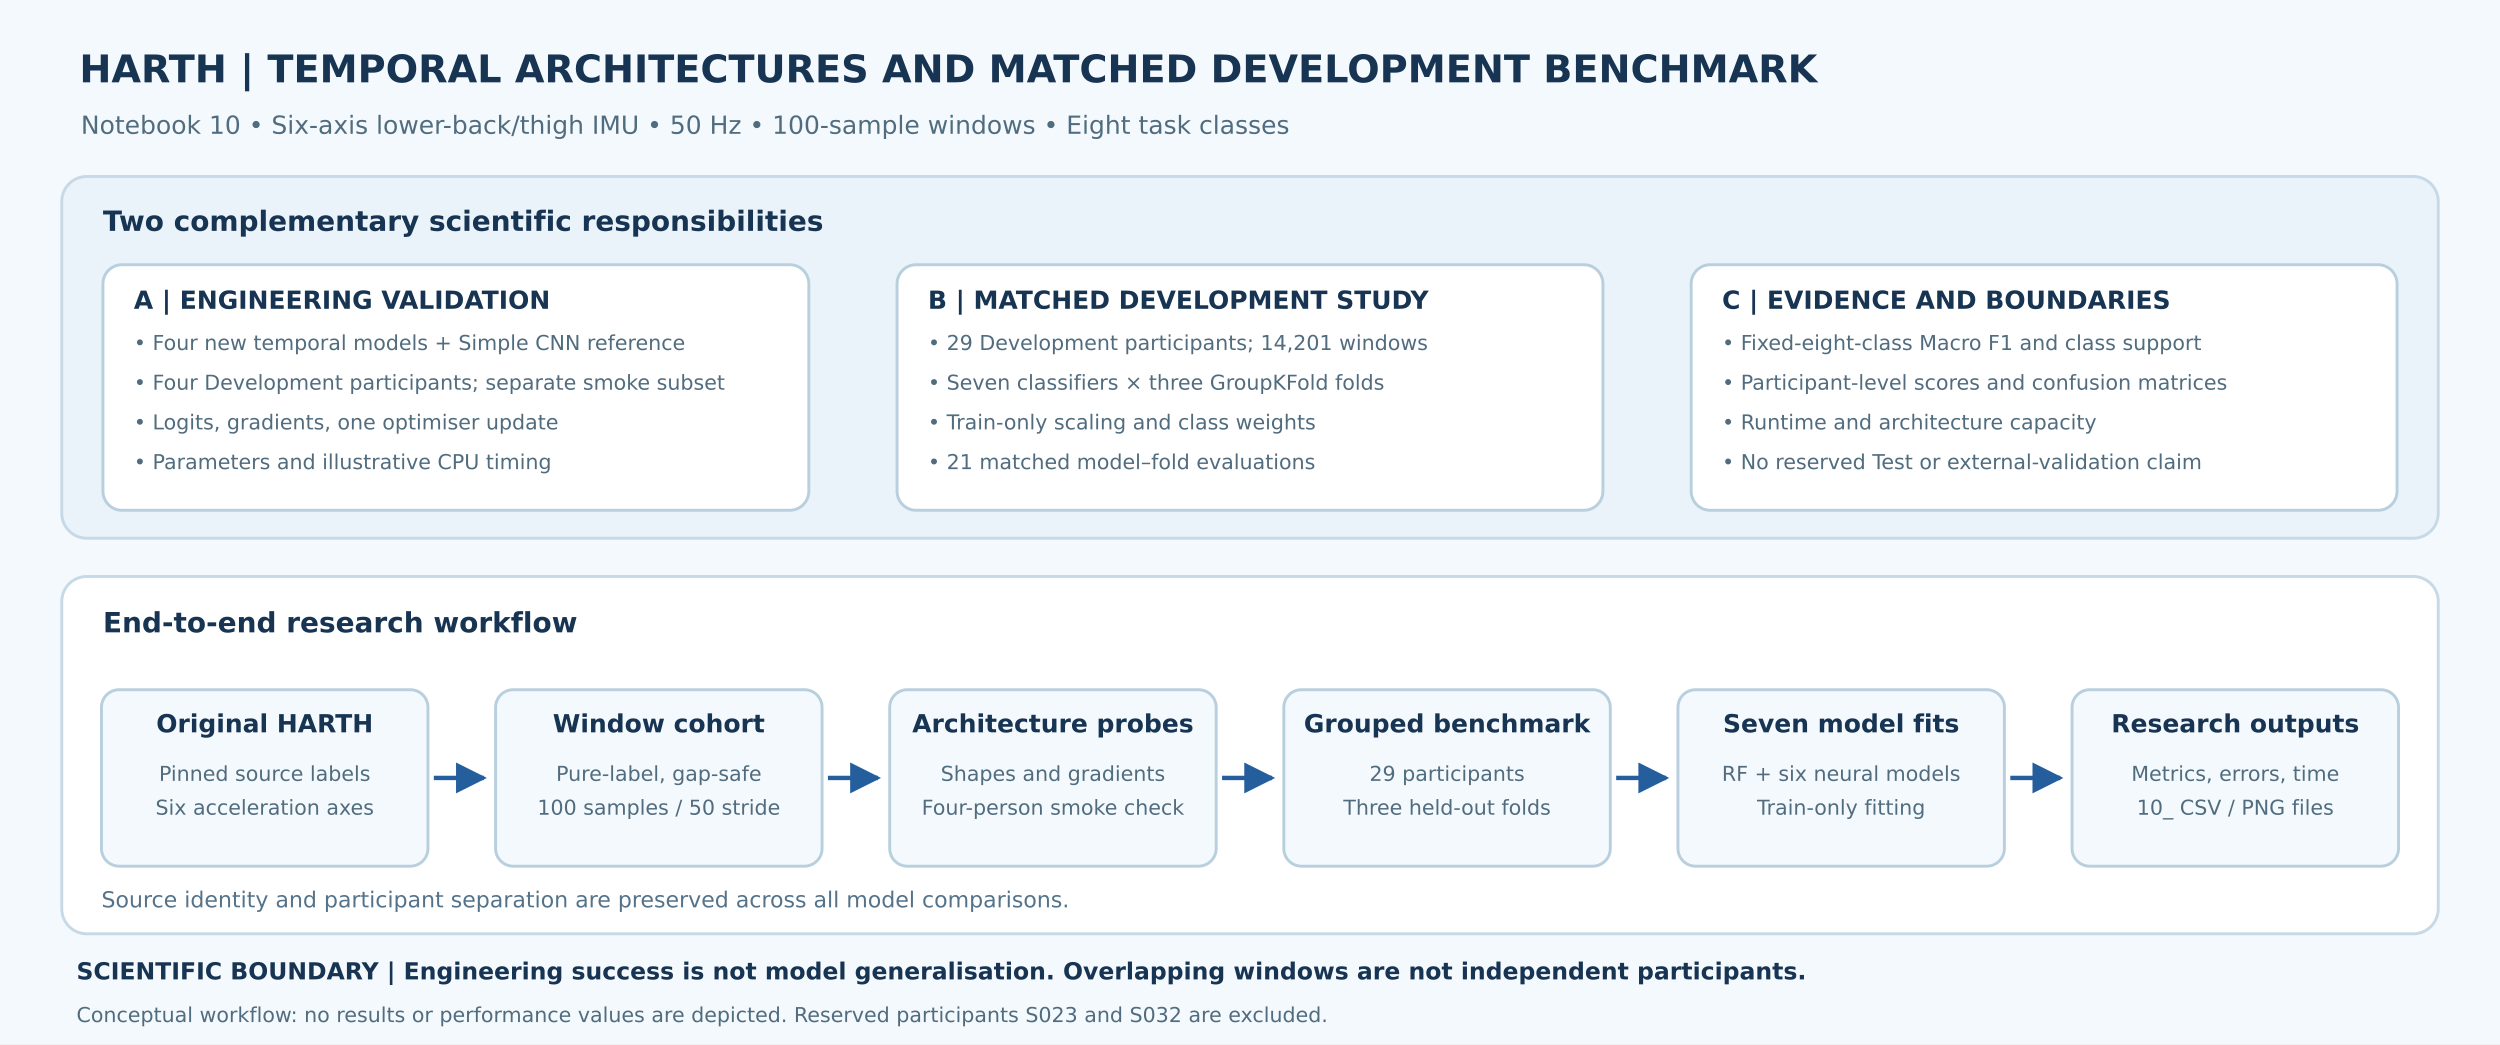
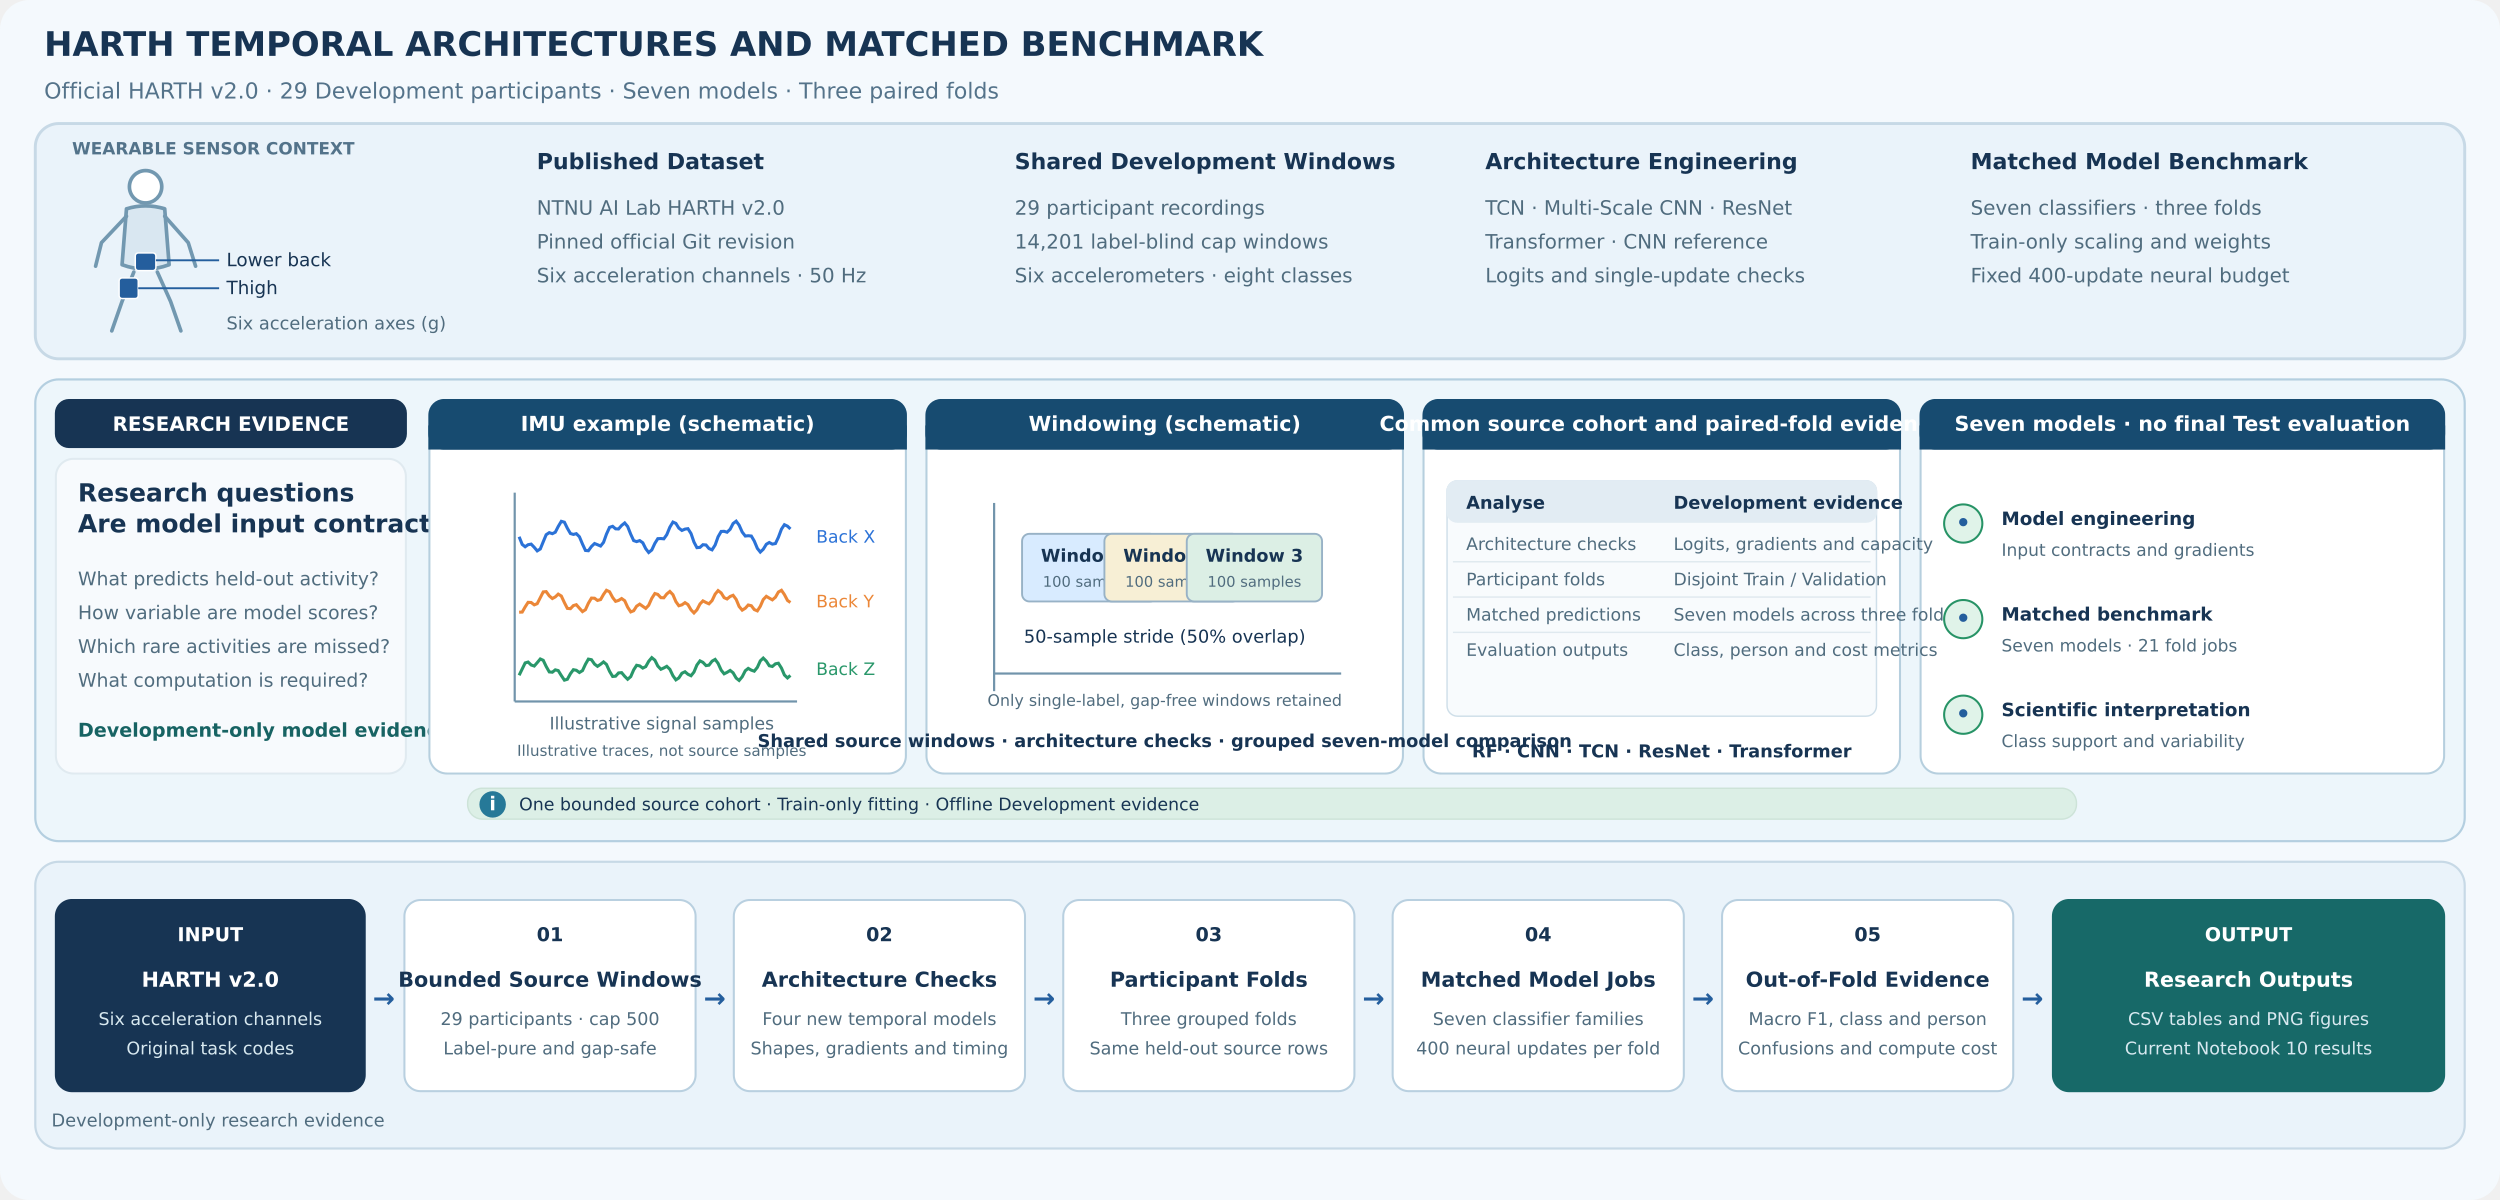
- <svg xmlns="http://www.w3.org/2000/svg" width="1700" height="710" viewBox="0 0 1700 710" role="img" aria-label="HARTH temporal architecture engineering and matched development benchmark workflow">
-   <defs>
-     <marker id="arrow" viewBox="0 0 10 10" refX="9" refY="5" markerWidth="7" markerHeight="7" orient="auto-start-reverse">
-       <path d="M0 0 L10 5 L0 10Z" fill="#245E9D" />
-     </marker>
-   </defs>
-   <rect x="0" y="0" width="1700" height="710" rx="0" fill="#F4F9FD" stroke="#F4F9FD" stroke-width="0" />
-   <text x="54" y="56" font-family="DejaVu Sans, Arial, sans-serif" font-size="26" fill="#173453" font-weight="700" text-anchor="start">HARTH | TEMPORAL ARCHITECTURES AND MATCHED DEVELOPMENT BENCHMARK</text>
-   <text x="55" y="91" font-family="DejaVu Sans, Arial, sans-serif" font-size="17" fill="#506C7E" font-weight="400" text-anchor="start">Notebook 10  •  Six-axis lower-back/thigh IMU  •  50 Hz  •  100-sample windows  •  Eight task classes</text>
-   <rect x="42" y="120" width="1616" height="246" rx="17" fill="#EAF3FA" stroke="#C7D9E6" stroke-width="2" />
-   <text x="70" y="157" font-family="DejaVu Sans, Arial, sans-serif" font-size="19" fill="#173453" font-weight="700" text-anchor="start">Two complementary scientific responsibilities</text>
-   <rect x="70" y="180" width="480" height="167" rx="13" fill="#FFFFFF" stroke="#B8CFDE" stroke-width="2" />
-   <text x="91" y="210" font-family="DejaVu Sans, Arial, sans-serif" font-size="17" fill="#173453" font-weight="700" text-anchor="start">A  |  ENGINEERING VALIDATION</text>
-   <text x="91" y="238" font-family="DejaVu Sans, Arial, sans-serif" font-size="14" fill="#506C7E" font-weight="400" text-anchor="start">• Four new temporal models + Simple CNN reference</text>
-   <text x="91" y="265" font-family="DejaVu Sans, Arial, sans-serif" font-size="14" fill="#506C7E" font-weight="400" text-anchor="start">• Four Development participants; separate smoke subset</text>
-   <text x="91" y="292" font-family="DejaVu Sans, Arial, sans-serif" font-size="14" fill="#506C7E" font-weight="400" text-anchor="start">• Logits, gradients, one optimiser update</text>
-   <text x="91" y="319" font-family="DejaVu Sans, Arial, sans-serif" font-size="14" fill="#506C7E" font-weight="400" text-anchor="start">• Parameters and illustrative CPU timing</text>
-   <rect x="610" y="180" width="480" height="167" rx="13" fill="#FFFFFF" stroke="#B8CFDE" stroke-width="2" />
-   <text x="631" y="210" font-family="DejaVu Sans, Arial, sans-serif" font-size="17" fill="#173453" font-weight="700" text-anchor="start">B  |  MATCHED DEVELOPMENT STUDY</text>
-   <text x="631" y="238" font-family="DejaVu Sans, Arial, sans-serif" font-size="14" fill="#506C7E" font-weight="400" text-anchor="start">• 29 Development participants; 14,201 windows</text>
-   <text x="631" y="265" font-family="DejaVu Sans, Arial, sans-serif" font-size="14" fill="#506C7E" font-weight="400" text-anchor="start">• Seven classifiers × three GroupKFold folds</text>
-   <text x="631" y="292" font-family="DejaVu Sans, Arial, sans-serif" font-size="14" fill="#506C7E" font-weight="400" text-anchor="start">• Train-only scaling and class weights</text>
-   <text x="631" y="319" font-family="DejaVu Sans, Arial, sans-serif" font-size="14" fill="#506C7E" font-weight="400" text-anchor="start">• 21 matched model–fold evaluations</text>
-   <rect x="1150" y="180" width="480" height="167" rx="13" fill="#FFFFFF" stroke="#B8CFDE" stroke-width="2" />
-   <text x="1171" y="210" font-family="DejaVu Sans, Arial, sans-serif" font-size="17" fill="#173453" font-weight="700" text-anchor="start">C  |  EVIDENCE AND BOUNDARIES</text>
-   <text x="1171" y="238" font-family="DejaVu Sans, Arial, sans-serif" font-size="14" fill="#506C7E" font-weight="400" text-anchor="start">• Fixed-eight-class Macro F1 and class support</text>
-   <text x="1171" y="265" font-family="DejaVu Sans, Arial, sans-serif" font-size="14" fill="#506C7E" font-weight="400" text-anchor="start">• Participant-level scores and confusion matrices</text>
-   <text x="1171" y="292" font-family="DejaVu Sans, Arial, sans-serif" font-size="14" fill="#506C7E" font-weight="400" text-anchor="start">• Runtime and architecture capacity</text>
-   <text x="1171" y="319" font-family="DejaVu Sans, Arial, sans-serif" font-size="14" fill="#506C7E" font-weight="400" text-anchor="start">• No reserved Test or external-validation claim</text>
-   <rect x="42" y="392" width="1616" height="243" rx="17" fill="#FFFFFF" stroke="#C7D9E6" stroke-width="2" />
-   <text x="70" y="430" font-family="DejaVu Sans, Arial, sans-serif" font-size="19" fill="#173453" font-weight="700" text-anchor="start">End-to-end research workflow</text>
-   <rect x="69" y="469" width="222" height="120" rx="12" fill="#F4F9FD" stroke="#B8CFDE" stroke-width="2" />
-   <text x="180" y="498" font-family="DejaVu Sans, Arial, sans-serif" font-size="17" fill="#173453" font-weight="700" text-anchor="middle">Original HARTH</text>
-   <text x="180" y="531" font-family="DejaVu Sans, Arial, sans-serif" font-size="14" fill="#506C7E" font-weight="400" text-anchor="middle">Pinned source labels</text>
-   <text x="180" y="554" font-family="DejaVu Sans, Arial, sans-serif" font-size="14" fill="#506C7E" font-weight="400" text-anchor="middle">Six acceleration axes</text>
-   <rect x="337" y="469" width="222" height="120" rx="12" fill="#F4F9FD" stroke="#B8CFDE" stroke-width="2" />
-   <text x="448" y="498" font-family="DejaVu Sans, Arial, sans-serif" font-size="17" fill="#173453" font-weight="700" text-anchor="middle">Window cohort</text>
-   <text x="448" y="531" font-family="DejaVu Sans, Arial, sans-serif" font-size="14" fill="#506C7E" font-weight="400" text-anchor="middle">Pure-label, gap-safe</text>
-   <text x="448" y="554" font-family="DejaVu Sans, Arial, sans-serif" font-size="14" fill="#506C7E" font-weight="400" text-anchor="middle">100 samples / 50 stride</text>
-   <rect x="605" y="469" width="222" height="120" rx="12" fill="#F4F9FD" stroke="#B8CFDE" stroke-width="2" />
-   <text x="716" y="498" font-family="DejaVu Sans, Arial, sans-serif" font-size="17" fill="#173453" font-weight="700" text-anchor="middle">Architecture probes</text>
-   <text x="716" y="531" font-family="DejaVu Sans, Arial, sans-serif" font-size="14" fill="#506C7E" font-weight="400" text-anchor="middle">Shapes and gradients</text>
-   <text x="716" y="554" font-family="DejaVu Sans, Arial, sans-serif" font-size="14" fill="#506C7E" font-weight="400" text-anchor="middle">Four-person smoke check</text>
-   <rect x="873" y="469" width="222" height="120" rx="12" fill="#F4F9FD" stroke="#B8CFDE" stroke-width="2" />
-   <text x="984" y="498" font-family="DejaVu Sans, Arial, sans-serif" font-size="17" fill="#173453" font-weight="700" text-anchor="middle">Grouped benchmark</text>
-   <text x="984" y="531" font-family="DejaVu Sans, Arial, sans-serif" font-size="14" fill="#506C7E" font-weight="400" text-anchor="middle">29 participants</text>
-   <text x="984" y="554" font-family="DejaVu Sans, Arial, sans-serif" font-size="14" fill="#506C7E" font-weight="400" text-anchor="middle">Three held-out folds</text>
-   <rect x="1141" y="469" width="222" height="120" rx="12" fill="#F4F9FD" stroke="#B8CFDE" stroke-width="2" />
-   <text x="1252" y="498" font-family="DejaVu Sans, Arial, sans-serif" font-size="17" fill="#173453" font-weight="700" text-anchor="middle">Seven model fits</text>
-   <text x="1252" y="531" font-family="DejaVu Sans, Arial, sans-serif" font-size="14" fill="#506C7E" font-weight="400" text-anchor="middle">RF + six neural models</text>
-   <text x="1252" y="554" font-family="DejaVu Sans, Arial, sans-serif" font-size="14" fill="#506C7E" font-weight="400" text-anchor="middle">Train-only fitting</text>
-   <rect x="1409" y="469" width="222" height="120" rx="12" fill="#F4F9FD" stroke="#B8CFDE" stroke-width="2" />
-   <text x="1520" y="498" font-family="DejaVu Sans, Arial, sans-serif" font-size="17" fill="#173453" font-weight="700" text-anchor="middle">Research outputs</text>
-   <text x="1520" y="531" font-family="DejaVu Sans, Arial, sans-serif" font-size="14" fill="#506C7E" font-weight="400" text-anchor="middle">Metrics, errors, time</text>
-   <text x="1520" y="554" font-family="DejaVu Sans, Arial, sans-serif" font-size="14" fill="#506C7E" font-weight="400" text-anchor="middle">10_ CSV / PNG files</text>
-   <path d="M 295 529 L 329 529" fill="none" stroke="#245E9D" stroke-width="3" marker-end="url(#arrow)" />
-   <path d="M 563 529 L 597 529" fill="none" stroke="#245E9D" stroke-width="3" marker-end="url(#arrow)" />
-   <path d="M 831 529 L 865 529" fill="none" stroke="#245E9D" stroke-width="3" marker-end="url(#arrow)" />
-   <path d="M 1099 529 L 1133 529" fill="none" stroke="#245E9D" stroke-width="3" marker-end="url(#arrow)" />
-   <path d="M 1367 529 L 1401 529" fill="none" stroke="#245E9D" stroke-width="3" marker-end="url(#arrow)" />
-   <text x="69" y="617" font-family="DejaVu Sans, Arial, sans-serif" font-size="15" fill="#54738A" font-weight="400" text-anchor="start">Source identity and participant separation are preserved across all model comparisons.</text>
-   <text x="52" y="666" font-family="DejaVu Sans, Arial, sans-serif" font-size="16" fill="#173453" font-weight="700" text-anchor="start">SCIENTIFIC BOUNDARY  |  Engineering success is not model generalisation. Overlapping windows are not independent participants.</text>
-   <text x="52" y="695" font-family="DejaVu Sans, Arial, sans-serif" font-size="14" fill="#506C7E" font-weight="400" text-anchor="start">Conceptual workflow: no results or performance values are depicted. Reserved participants S023 and S032 are excluded.</text>
+ <svg xmlns="http://www.w3.org/2000/svg" width="1700" height="816" viewBox="0 0 1700 816" role="img" aria-labelledby="title desc">
+   <rect x="0" y="0" width="1700" height="816" rx="20" fill="#F4F9FD" stroke="#F4F9FD" stroke-width="0" />
+   <g font-family="DejaVu Sans, Arial, sans-serif">
+     <text x="30" y="38" font-size="23" font-weight="700" fill="#173453">HARTH TEMPORAL ARCHITECTURES AND MATCHED BENCHMARK</text>
+     <text x="30" y="67" font-size="15" fill="#54738A">Official HARTH v2.0 · 29 Development participants · Seven models · Three paired folds</text>
+     <rect x="24" y="84" width="1652" height="160" rx="16" fill="#EAF3FA" stroke="#C7D9E6" stroke-width="2" />
+     <text x="49" y="105" font-size="11.5" font-weight="700" fill="#53738A">WEARABLE SENSOR CONTEXT</text>
+     <g fill="none" stroke="#7298B0" stroke-width="2.5" stroke-linejoin="round" stroke-linecap="round">
+       <circle cx="99" cy="127" r="11" fill="#FFFFFF" />
+       <path d="M86 142 Q99 138 112 142 L115 180 Q99 186 83 180 Z" fill="#D9E7F1" />
+       <path d="M86 147 L69 165 L65 181 M112 147 L128 165 L133 181 M91 185 L83 205 L76 225 M107 185 L116 205 L123 225" />
+     </g>
+     <rect x="92" y="172" width="14" height="12" rx="2" fill="#245E9D" stroke="#FFFFFF" stroke-width="1" />
+     <rect x="81" y="189" width="13" height="14" rx="2" fill="#245E9D" stroke="#FFFFFF" stroke-width="1" />
+     <line x1="106" y1="177" x2="149" y2="177" stroke="#245E9D" stroke-width="1.3" />
+     <line x1="94" y1="196" x2="149" y2="196" stroke="#245E9D" stroke-width="1.3" />
+     <text x="154" y="181" font-size="12.5" fill="#173453">Lower back</text>
+     <text x="154" y="200" font-size="12.5" fill="#173453">Thigh</text>
+     <text x="154" y="224" font-size="12.1" fill="#506C7E">Six acceleration axes (g)</text>
+     <text x="365" y="115" font-size="15" font-weight="700" fill="#173453">Published Dataset</text>
+     <text x="365" y="146" font-size="13.5" fill="#506C7E">NTNU AI Lab HARTH v2.0</text>
+     <text x="365" y="169" font-size="13.5" fill="#506C7E">Pinned official Git revision</text>
+     <text x="365" y="192" font-size="13.5" fill="#506C7E">Six acceleration channels · 50 Hz</text>
+     <text x="690" y="115" font-size="15" font-weight="700" fill="#173453">Shared Development Windows</text>
+     <text x="690" y="146" font-size="13.5" fill="#506C7E">29 participant recordings</text>
+     <text x="690" y="169" font-size="13.5" fill="#506C7E">14,201 label-blind cap windows</text>
+     <text x="690" y="192" font-size="13.5" fill="#506C7E">Six accelerometers · eight classes</text>
+     <text x="1010" y="115" font-size="15" font-weight="700" fill="#173453">Architecture Engineering</text>
+     <text x="1010" y="146" font-size="13.5" fill="#506C7E">TCN · Multi-Scale CNN · ResNet</text>
+     <text x="1010" y="169" font-size="13.5" fill="#506C7E">Transformer · CNN reference</text>
+     <text x="1010" y="192" font-size="13.5" fill="#506C7E">Logits and single-update checks</text>
+     <text x="1340" y="115" font-size="15" font-weight="700" fill="#173453">Matched Model Benchmark</text>
+     <text x="1340" y="146" font-size="13.5" fill="#506C7E">Seven classifiers · three folds</text>
+     <text x="1340" y="169" font-size="13.5" fill="#506C7E">Train-only scaling and weights</text>
+     <text x="1340" y="192" font-size="13.5" fill="#506C7E">Fixed 400-update neural budget</text>
+     <rect x="24" y="258" width="1652" height="314" rx="16" fill="#EDF6FB" stroke="#B4CFE0" stroke-width="1.5" />
+     <rect x="38" y="272" width="238" height="32" rx="9" fill="#173453" stroke="#173453" stroke-width="1.4" />
+     <text x="157" y="293" font-size="13.5" font-weight="700" fill="#FFFFFF" text-anchor="middle">RESEARCH EVIDENCE</text>
+     <rect x="38" y="312" width="238" height="214" rx="12" fill="#F7FAFD" stroke="#E0EAF0" stroke-width="1.4" />
+     <text x="53" y="341" font-size="17" font-weight="700" fill="#173453">Research questions</text>
+     <text x="53" y="362" font-size="17" font-weight="700" fill="#173453">Are model input contracts valid?</text>
+     <text x="53" y="398" font-size="12.8" fill="#506C7E">What predicts held-out activity?</text>
+     <text x="53" y="421" font-size="12.8" fill="#506C7E">How variable are model scores?</text>
+     <text x="53" y="444" font-size="12.8" fill="#506C7E">Which rare activities are missed?</text>
+     <text x="53" y="467" font-size="12.8" fill="#506C7E">What computation is required?</text>
+     <text x="53" y="501" font-size="13" font-weight="700" fill="#176363">Development-only model evidence</text>
+     <rect x="292" y="272" width="324" height="254" rx="12" fill="#FFFFFF" stroke="#B6CFDE" stroke-width="1.4" />
+     <rect x="292" y="272" width="324" height="33" rx="10" fill="#174B70" stroke="#174B70" stroke-width="1.4" />
+     <rect x="292" y="290" width="324" height="15" rx="0" fill="#174B70" stroke="#174B70" stroke-width="1.4" />
+     <text x="454" y="293" font-size="14" font-weight="700" fill="#FFFFFF" text-anchor="middle">IMU example (schematic)</text>
+     <rect x="630" y="272" width="324" height="254" rx="12" fill="#FFFFFF" stroke="#B6CFDE" stroke-width="1.4" />
+     <rect x="630" y="272" width="324" height="33" rx="10" fill="#174B70" stroke="#174B70" stroke-width="1.4" />
+     <rect x="630" y="290" width="324" height="15" rx="0" fill="#174B70" stroke="#174B70" stroke-width="1.4" />
+     <text x="792" y="293" font-size="14" font-weight="700" fill="#FFFFFF" text-anchor="middle">Windowing (schematic)</text>
+     <rect x="968" y="272" width="324" height="254" rx="12" fill="#FFFFFF" stroke="#B6CFDE" stroke-width="1.4" />
+     <rect x="968" y="272" width="324" height="33" rx="10" fill="#174B70" stroke="#174B70" stroke-width="1.4" />
+     <rect x="968" y="290" width="324" height="15" rx="0" fill="#174B70" stroke="#174B70" stroke-width="1.4" />
+     <text x="1130" y="293" font-size="14" font-weight="700" fill="#FFFFFF" text-anchor="middle">Common source cohort and paired-fold evidence</text>
+     <rect x="1306" y="272" width="356" height="254" rx="12" fill="#FFFFFF" stroke="#B6CFDE" stroke-width="1.4" />
+     <rect x="1306" y="272" width="356" height="33" rx="10" fill="#174B70" stroke="#174B70" stroke-width="1.4" />
+     <rect x="1306" y="290" width="356" height="15" rx="0" fill="#174B70" stroke="#174B70" stroke-width="1.4" />
+     <text x="1484" y="293" font-size="14" font-weight="700" fill="#FFFFFF" text-anchor="middle">Seven models · no final Test evaluation</text>
+     <line x1="350" y1="477" x2="542" y2="477" stroke="#7194ab" stroke-width="1.5" />
+     <line x1="350" y1="335" x2="350" y2="477" stroke="#7194ab" stroke-width="1.5" />
+     <path d="M353.0,365.0 L355.1,370.2 L357.1,371.8 L359.1,370.4 L361.2,370.0 L363.3,372.2 L365.3,374.6 L367.4,373.3 L369.4,368.4 L371.4,363.6 L373.5,362.2 L375.6,362.9 L377.6,361.9 L379.6,358.0 L381.7,354.5 L383.8,355.1 L385.8,359.2 L387.9,362.8 L389.9,363.4 L391.9,362.9 L394.0,365.0 L396.1,370.0 L398.1,374.3 L400.1,374.5 L402.2,371.6 L404.3,369.6 L406.3,370.4 L408.4,371.3 L410.4,368.8 L412.4,363.2 L414.5,358.6 L416.6,357.9 L418.6,359.6 L420.6,359.7 L422.7,357.3 L424.8,355.6 L426.8,358.0 L428.9,363.3 L430.9,367.6 L432.9,368.3 L435.0,367.6 L437.1,369.1 L439.1,373.1 L441.1,375.7 L443.2,374.0 L445.3,369.5 L447.3,366.3 L449.4,366.2 L451.4,366.4 L453.4,363.6 L455.5,358.5 L457.6,355.0 L459.6,355.9 L461.6,359.1 L463.7,360.7 L465.8,359.8 L467.8,359.5 L469.9,362.8 L471.9,368.6 L473.9,372.4 L476.0,372.2 L478.0,370.4 L480.1,370.6 L482.1,373.0 L484.2,373.9 L486.3,370.6 L488.3,365.0 L490.4,361.4 L492.4,361.3 L494.4,361.9 L496.5,359.9 L498.5,356.0 L500.6,354.4 L502.6,357.1 L504.7,361.8 L506.8,364.5 L508.8,364.3 L510.9,364.5 L512.9,367.9 L515.0,372.9 L517.0,375.4 L519.0,373.5 L521.1,370.1 L523.1,368.9 L525.2,370.0 L527.3,369.6 L529.3,365.4 L531.4,359.8 L533.4,356.8 L535.5,357.8 L537.5,359.7" stroke="#2B72D7" fill="none" stroke-width="2.1" />
+     <text x="555" y="369" font-size="11.7" fill="#2B72D7">Back X</text>
+     <path d="M353.0,416.3 L355.1,416.2 L357.1,412.7 L359.1,409.6 L361.2,409.7 L363.3,411.3 L365.3,410.5 L367.4,406.4 L369.4,402.5 L371.4,402.3 L373.5,405.2 L375.6,407.0 L377.6,405.9 L379.6,404.0 L381.7,405.3 L383.8,409.8 L385.8,413.7 L387.9,413.9 L389.9,411.8 L391.9,411.2 L394.0,413.6 L396.1,415.9 L398.1,414.6 L400.1,410.2 L402.2,406.7 L404.3,406.8 L406.3,408.3 L408.4,407.7 L410.4,404.2 L412.4,401.4 L414.5,402.4 L416.6,406.3 L418.6,408.9 L420.6,408.3 L422.7,407.0 L424.8,408.5 L426.8,412.9 L428.9,416.1 L430.9,415.3 L432.9,412.2 L435.0,410.8 L437.1,412.3 L439.1,413.7 L441.1,411.6 L443.2,406.9 L445.3,403.6 L447.3,404.2 L449.4,406.4 L451.4,406.5 L453.4,403.9 L455.5,402.2 L457.6,404.4 L459.6,409.1 L461.6,411.9 L463.7,411.3 L465.8,409.8 L467.8,411.1 L469.9,414.7 L471.9,416.8 L473.9,414.7 L476.0,410.7 L478.0,408.6 L480.1,409.7 L482.1,410.6 L484.2,408.4 L486.3,404.0 L488.3,401.6 L490.4,403.2 L492.4,406.4 L494.4,407.3 L496.5,405.6 L498.5,404.8 L500.6,407.6 L502.6,412.4 L504.7,414.9 L506.8,413.6 L508.8,411.4 L510.9,411.9 L512.9,414.5 L515.0,415.4 L517.0,412.3 L519.0,407.7 L521.1,405.5 L523.1,406.7 L525.2,407.9 L527.3,406.1 L529.3,402.6 L531.4,401.4 L533.4,404.3 L535.5,408.3 L537.5,409.7" stroke="#EB8738" fill="none" stroke-width="2.1" />
+     <text x="555" y="413" font-size="11.7" fill="#EB8738">Back Y</text>
+     <path d="M353.0,459.2 L355.1,454.9 L357.1,450.8 L359.1,450.2 L361.2,452.2 L363.3,452.9 L365.3,450.6 L367.4,448.1 L369.4,449.0 L371.4,453.2 L373.5,456.9 L375.6,457.1 L377.6,455.5 L379.6,456.0 L381.7,459.4 L383.8,462.5 L385.8,461.9 L387.9,458.1 L389.9,455.4 L391.9,455.8 L394.0,457.3 L396.1,456.0 L398.1,451.7 L400.1,448.2 L402.2,448.6 L404.3,451.6 L406.3,453.1 L408.4,451.7 L410.4,450.1 L412.4,451.8 L414.5,456.5 L416.6,460.0 L418.6,459.8 L420.6,457.6 L422.7,457.4 L424.8,459.9 L426.8,461.9 L428.9,460.1 L430.9,455.5 L432.9,452.4 L435.0,452.8 L437.1,454.3 L439.1,453.3 L441.1,449.7 L443.2,447.2 L445.3,448.9 L447.3,452.9 L449.4,455.1 L451.4,454.2 L453.4,453.1 L455.5,455.1 L457.6,459.5 L459.6,462.3 L461.6,461.0 L463.7,457.8 L465.8,456.8 L467.8,458.5 L469.9,459.5 L471.9,457.0 L473.9,452.2 L476.0,449.4 L478.0,450.4 L480.1,452.6 L482.1,452.3 L484.2,449.6 L486.3,448.4 L488.3,451.1 L490.4,455.7 L492.4,458.2 L494.4,457.2 L496.5,455.9 L498.5,457.5 L500.6,461.1 L502.6,462.7 L504.7,460.2 L506.8,456.1 L508.8,454.5 L510.9,455.7 L512.9,456.4 L515.0,453.8 L517.0,449.4 L519.0,447.5 L521.1,449.6 L523.1,452.7 L525.2,453.2 L527.3,451.4 L529.3,451.0 L531.4,454.3 L533.4,459.0 L535.5,461.0 L537.5,459.3" stroke="#29976A" fill="none" stroke-width="2.1" />
+     <text x="555" y="459" font-size="11.7" fill="#29976A">Back Z</text>
+     <text x="450" y="496" font-size="11.7" fill="#506C7E" text-anchor="middle">Illustrative signal samples</text>
+     <text x="450" y="514" font-size="10.3" fill="#506C7E" text-anchor="middle">Illustrative traces, not source samples</text>
+     <line x1="676" y1="458" x2="912" y2="458" stroke="#7194ab" stroke-width="1.5" />
+     <line x1="676" y1="342" x2="676" y2="470" stroke="#7194ab" stroke-width="1.5" />
+     <rect x="695" y="363" width="92" height="46" rx="5" fill="#d8ebff" stroke="#98b2c6" stroke-width="1.3" />
+     <text x="741" y="382" font-size="12" font-weight="700" fill="#173453" text-anchor="middle">Window 1</text>
+     <text x="741" y="399" font-size="10" fill="#506C7E" text-anchor="middle">100 samples</text>
+     <rect x="751" y="363" width="92" height="46" rx="5" fill="#f7efd5" stroke="#98b2c6" stroke-width="1.3" />
+     <text x="797" y="382" font-size="12" font-weight="700" fill="#173453" text-anchor="middle">Window 2</text>
+     <text x="797" y="399" font-size="10" fill="#506C7E" text-anchor="middle">100 samples</text>
+     <rect x="807" y="363" width="92" height="46" rx="5" fill="#dcefe5" stroke="#98b2c6" stroke-width="1.3" />
+     <text x="853" y="382" font-size="12" font-weight="700" fill="#173453" text-anchor="middle">Window 3</text>
+     <text x="853" y="399" font-size="10" fill="#506C7E" text-anchor="middle">100 samples</text>
+     <text x="792" y="437" font-size="12.1" fill="#173453" text-anchor="middle">50-sample stride (50% overlap)</text>
+     <text x="792" y="480" font-size="10.8" fill="#506C7E" text-anchor="middle">Only single-label, gap-free windows retained</text>
+     <text x="792" y="508" font-size="12.1" font-weight="700" fill="#173453" text-anchor="middle">Shared source windows · architecture checks · grouped seven-model comparison</text>
+     <rect x="984" y="327" width="292" height="160" rx="7" fill="#F8FBFD" stroke="#CFDFE9" stroke-width="1" />
+     <rect x="984" y="327" width="292" height="28" rx="7" fill="#E2ECF3" stroke="#E2ECF3" stroke-width="1" />
+     <text x="997" y="346" font-size="12.1" font-weight="700" fill="#173453">Analyse</text>
+     <text x="1138" y="346" font-size="12.1" font-weight="700" fill="#173453">Development evidence</text>
+     <text x="997" y="374" font-size="11.7" fill="#506C7E">Architecture checks</text>
+     <text x="1138" y="374" font-size="11.7" fill="#506C7E">Logits, gradients and capacity</text>
+     <line x1="988" y1="382" x2="1272" y2="382" stroke="#DFE9EF" stroke-width="1" />
+     <text x="997" y="398" font-size="11.7" fill="#506C7E">Participant folds</text>
+     <text x="1138" y="398" font-size="11.7" fill="#506C7E">Disjoint Train / Validation</text>
+     <line x1="988" y1="406" x2="1272" y2="406" stroke="#DFE9EF" stroke-width="1" />
+     <text x="997" y="422" font-size="11.7" fill="#506C7E">Matched predictions</text>
+     <text x="1138" y="422" font-size="11.7" fill="#506C7E">Seven models across three folds</text>
+     <line x1="988" y1="430" x2="1272" y2="430" stroke="#DFE9EF" stroke-width="1" />
+     <text x="997" y="446" font-size="11.7" fill="#506C7E">Evaluation outputs</text>
+     <text x="1138" y="446" font-size="11.7" fill="#506C7E">Class, person and cost metrics</text>
+     <text x="1130" y="515" font-size="12.1" font-weight="700" fill="#173453" text-anchor="middle">RF · CNN · TCN · ResNet · Transformer</text>
+     <circle cx="1335" cy="356" r="13" fill="#E0F3E9" stroke="#279366" stroke-width="1.4" />
+     <text x="1335" y="361" font-size="16" font-weight="700" fill="#245E9D" text-anchor="middle">•</text>
+     <text x="1361" y="357" font-size="12.5" font-weight="700" fill="#173453">Model engineering</text>
+     <text x="1361" y="378" font-size="11.6" fill="#506C7E">Input contracts and gradients</text>
+     <circle cx="1335" cy="421" r="13" fill="#E0F3E9" stroke="#279366" stroke-width="1.4" />
+     <text x="1335" y="426" font-size="16" font-weight="700" fill="#245E9D" text-anchor="middle">•</text>
+     <text x="1361" y="422" font-size="12.5" font-weight="700" fill="#173453">Matched benchmark</text>
+     <text x="1361" y="443" font-size="11.6" fill="#506C7E">Seven models · 21 fold jobs</text>
+     <circle cx="1335" cy="486" r="13" fill="#E0F3E9" stroke="#279366" stroke-width="1.4" />
+     <text x="1335" y="491" font-size="16" font-weight="700" fill="#245E9D" text-anchor="middle">•</text>
+     <text x="1361" y="487" font-size="12.5" font-weight="700" fill="#173453">Scientific interpretation</text>
+     <text x="1361" y="508" font-size="11.6" fill="#506C7E">Class support and variability</text>
+     <rect x="318" y="536" width="1094" height="21" rx="10" fill="#DCEFE6" stroke="#CDE3D8" stroke-width="1" />
+     <circle cx="335" cy="547" r="9" fill="#267998" />
+     <text x="335" y="551" font-size="13" font-weight="700" fill="#FFFFFF" text-anchor="middle">i</text>
+     <text x="353" y="551" font-size="11.8" fill="#173453">One bounded source cohort · Train-only fitting · Offline Development evidence</text>
+     <rect x="24" y="586" width="1652" height="195" rx="16" fill="#EAF3FA" stroke="#C7D9E6" stroke-width="1.5" />
+     <rect x="38" y="612" width="210" height="130" rx="11" fill="#173453" stroke="#173453" stroke-width="1.4" />
+     <text x="143" y="640" font-size="13" font-weight="700" fill="#FFFFFF" text-anchor="middle">INPUT</text>
+     <text x="143" y="671" font-size="14.1" font-weight="700" fill="#FFFFFF" text-anchor="middle">HARTH v2.0</text>
+     <text x="143" y="697" font-size="11.9" fill="#D8E9F0" text-anchor="middle">Six acceleration channels</text>
+     <text x="143" y="717" font-size="11.9" fill="#D8E9F0" text-anchor="middle">Original task codes</text>
+     <text x="261" y="685" font-size="18" font-weight="700" fill="#245E9D" text-anchor="middle">→</text>
+     <rect x="275" y="612" width="198" height="130" rx="11" fill="#FFFFFF" stroke="#B9D0E0" stroke-width="1.4" />
+     <text x="374" y="640" font-size="13" font-weight="700" fill="#173453" text-anchor="middle">01</text>
+     <text x="374" y="671" font-size="14.1" font-weight="700" fill="#173453" text-anchor="middle">Bounded Source Windows</text>
+     <text x="374" y="697" font-size="11.9" fill="#506C7E" text-anchor="middle">29 participants · cap 500</text>
+     <text x="374" y="717" font-size="11.9" fill="#506C7E" text-anchor="middle">Label-pure and gap-safe</text>
+     <text x="486" y="685" font-size="18" font-weight="700" fill="#245E9D" text-anchor="middle">→</text>
+     <rect x="499" y="612" width="198" height="130" rx="11" fill="#FFFFFF" stroke="#B9D0E0" stroke-width="1.4" />
+     <text x="598" y="640" font-size="13" font-weight="700" fill="#173453" text-anchor="middle">02</text>
+     <text x="598" y="671" font-size="14.1" font-weight="700" fill="#173453" text-anchor="middle">Architecture Checks</text>
+     <text x="598" y="697" font-size="11.9" fill="#506C7E" text-anchor="middle">Four new temporal models</text>
+     <text x="598" y="717" font-size="11.9" fill="#506C7E" text-anchor="middle">Shapes, gradients and timing</text>
+     <text x="710" y="685" font-size="18" font-weight="700" fill="#245E9D" text-anchor="middle">→</text>
+     <rect x="723" y="612" width="198" height="130" rx="11" fill="#FFFFFF" stroke="#B9D0E0" stroke-width="1.4" />
+     <text x="822" y="640" font-size="13" font-weight="700" fill="#173453" text-anchor="middle">03</text>
+     <text x="822" y="671" font-size="14.1" font-weight="700" fill="#173453" text-anchor="middle">Participant Folds</text>
+     <text x="822" y="697" font-size="11.9" fill="#506C7E" text-anchor="middle">Three grouped folds</text>
+     <text x="822" y="717" font-size="11.9" fill="#506C7E" text-anchor="middle">Same held-out source rows</text>
+     <text x="934" y="685" font-size="18" font-weight="700" fill="#245E9D" text-anchor="middle">→</text>
+     <rect x="947" y="612" width="198" height="130" rx="11" fill="#FFFFFF" stroke="#B9D0E0" stroke-width="1.4" />
+     <text x="1046" y="640" font-size="13" font-weight="700" fill="#173453" text-anchor="middle">04</text>
+     <text x="1046" y="671" font-size="14.1" font-weight="700" fill="#173453" text-anchor="middle">Matched Model Jobs</text>
+     <text x="1046" y="697" font-size="11.9" fill="#506C7E" text-anchor="middle">Seven classifier families</text>
+     <text x="1046" y="717" font-size="11.9" fill="#506C7E" text-anchor="middle">400 neural updates per fold</text>
+     <text x="1158" y="685" font-size="18" font-weight="700" fill="#245E9D" text-anchor="middle">→</text>
+     <rect x="1171" y="612" width="198" height="130" rx="11" fill="#FFFFFF" stroke="#B9D0E0" stroke-width="1.4" />
+     <text x="1270" y="640" font-size="13" font-weight="700" fill="#173453" text-anchor="middle">05</text>
+     <text x="1270" y="671" font-size="14.1" font-weight="700" fill="#173453" text-anchor="middle">Out-of-Fold Evidence</text>
+     <text x="1270" y="697" font-size="11.9" fill="#506C7E" text-anchor="middle">Macro F1, class and person</text>
+     <text x="1270" y="717" font-size="11.9" fill="#506C7E" text-anchor="middle">Confusions and compute cost</text>
+     <text x="1382" y="685" font-size="18" font-weight="700" fill="#245E9D" text-anchor="middle">→</text>
+     <rect x="1396" y="612" width="266" height="130" rx="11" fill="#176968" stroke="#176968" stroke-width="1.4" />
+     <text x="1529" y="640" font-size="13" font-weight="700" fill="#FFFFFF" text-anchor="middle">OUTPUT</text>
+     <text x="1529" y="671" font-size="14.1" font-weight="700" fill="#FFFFFF" text-anchor="middle">Research Outputs</text>
+     <text x="1529" y="697" font-size="11.9" fill="#D8E9F0" text-anchor="middle">CSV tables and PNG figures</text>
+     <text x="1529" y="717" font-size="11.9" fill="#D8E9F0" text-anchor="middle">Current Notebook 10 results</text>
+     <text x="35" y="766" font-size="12.1" fill="#506C7E">Development-only research evidence</text>
+   </g>
</svg>
